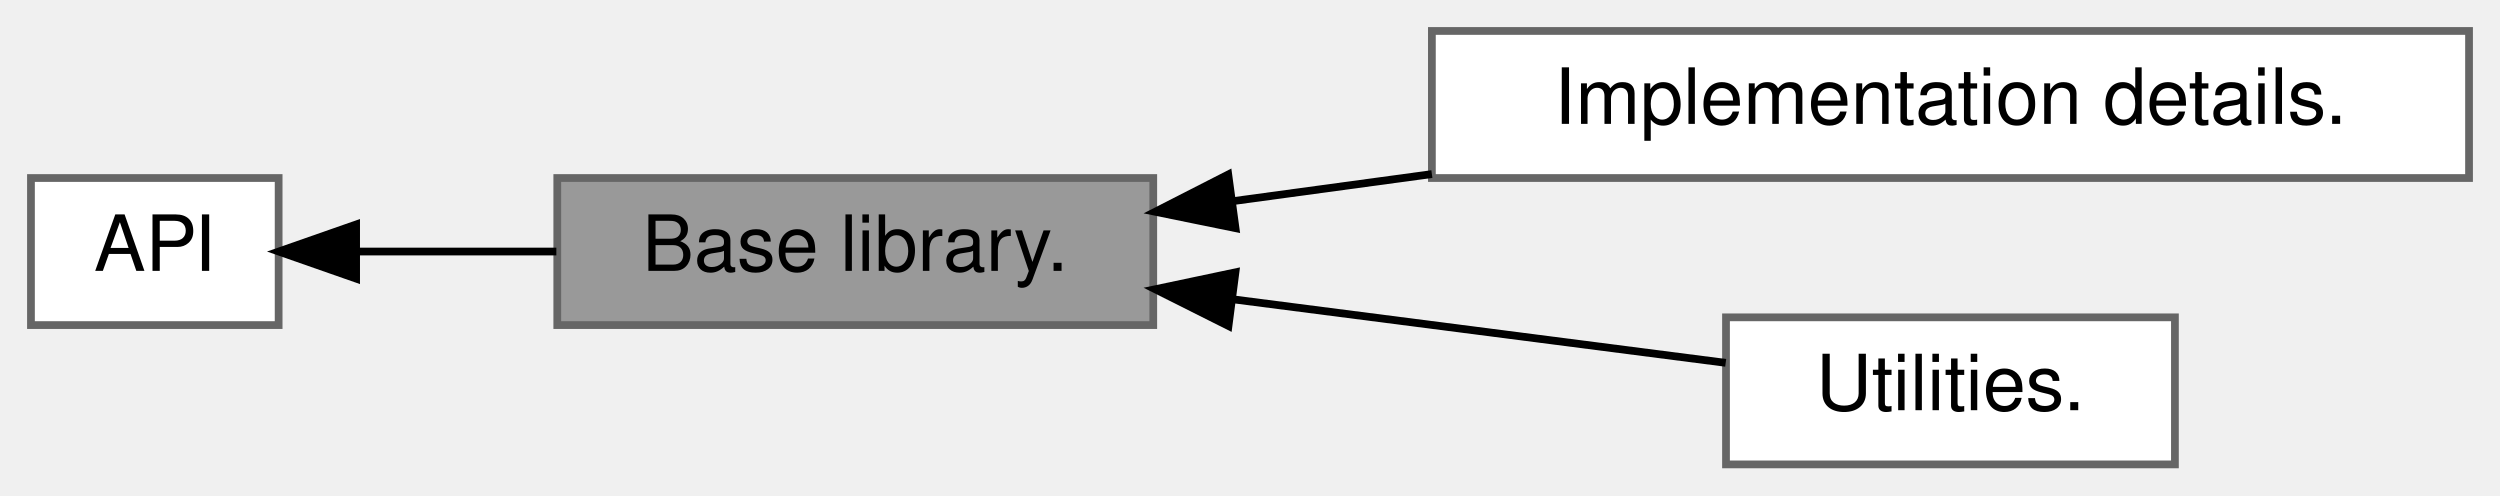
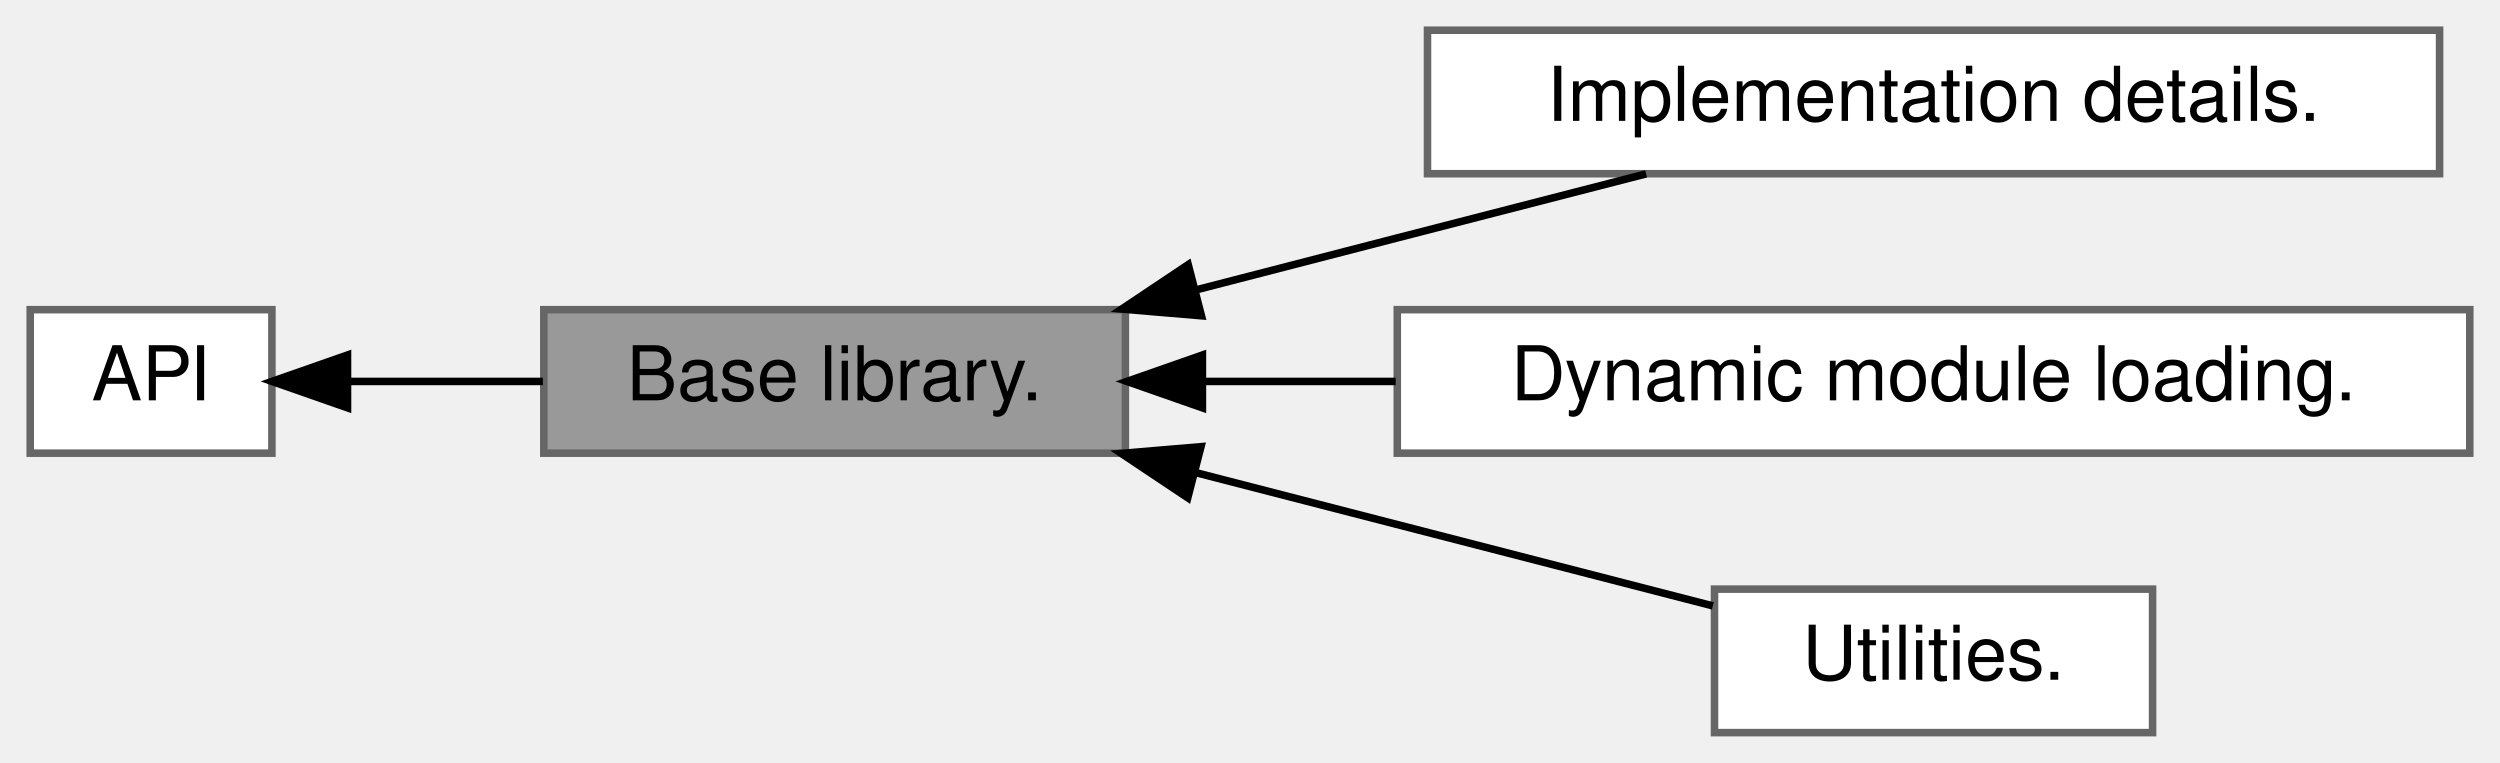
- <svg xmlns="http://www.w3.org/2000/svg" xmlns:xlink="http://www.w3.org/1999/xlink" width="323pt" height="64pt" viewBox="0.00 0.00 323.00 64.00">
-   <g id="graph0" class="graph" transform="scale(1 1) rotate(0) translate(4 60)">
+ <svg xmlns="http://www.w3.org/2000/svg" xmlns:xlink="http://www.w3.org/1999/xlink" width="331pt" height="101pt" viewBox="0.00 0.00 331.00 101.00">
+   <g id="graph0" class="graph" transform="scale(1 1) rotate(0) translate(4 97)">
    <g id="Node000002" class="node">
      <g id="a_Node000002">
        <a xlink:href="group__api.html" target="_top" xlink:title=" ">
-           <polygon fill="white" stroke="#666666" points="32,-37 0,-37 0,-18 32,-18 32,-37" />
-           <text text-anchor="middle" x="16" y="-25" font-family="Helvetica,sans-Serif" font-size="10.00">API</text>
+           <polygon fill="white" stroke="#666666" points="32,-56 0,-56 0,-37 32,-37 32,-56" />
+           <text text-anchor="middle" x="16" y="-44" font-family="Helvetica,sans-Serif" font-size="10.00">API</text>
        </a>
      </g>
    </g>
    <g id="Node000001" class="node">
      <g id="a_Node000001">
        <a xlink:title=" ">
-           <polygon fill="#999999" stroke="#666666" points="145,-37 68,-37 68,-18 145,-18 145,-37" />
-           <text text-anchor="middle" x="106.5" y="-25" font-family="Helvetica,sans-Serif" font-size="10.00">Base library.</text>
+           <polygon fill="#999999" stroke="#666666" points="145,-56 68,-56 68,-37 145,-37 145,-56" />
+           <text text-anchor="middle" x="106.5" y="-44" font-family="Helvetica,sans-Serif" font-size="10.00">Base library.</text>
        </a>
      </g>
    </g>
    <g id="edge1" class="edge">
-       <path fill="none" stroke="black" d="M42.16,-27.5C50.16,-27.5 59.19,-27.5 67.88,-27.5" />
-       <polygon fill="black" stroke="black" points="42.01,-24 32.01,-27.5 42.01,-31 42.01,-24" />
+       <path fill="none" stroke="black" d="M42.16,-46.5C50.16,-46.5 59.19,-46.5 67.88,-46.5" />
+       <polygon fill="black" stroke="black" points="42.01,-43 32.01,-46.5 42.01,-50 42.01,-43" />
+     </g>
+     <g id="Node000005" class="node">
+       <g id="a_Node000005">
+         <a xlink:href="group__api-base-details.html" target="_top" xlink:title=" ">
+           <polygon fill="white" stroke="#666666" points="319,-93 185,-93 185,-74 319,-74 319,-93" />
+           <text text-anchor="middle" x="252" y="-81" font-family="Helvetica,sans-Serif" font-size="10.00">Implementation details.</text>
+         </a>
+       </g>
+     </g>
+     <g id="edge4" class="edge">
+       <path fill="none" stroke="black" d="M154.33,-58.61C163.18,-60.9 172.38,-63.28 181,-65.5 191.69,-68.26 203.31,-71.25 213.94,-73.98" />
+       <polygon fill="black" stroke="black" points="155.07,-55.19 144.51,-56.08 153.32,-61.97 155.07,-55.19" />
+     </g>
+     <g id="Node000003" class="node">
+       <g id="a_Node000003">
+         <a xlink:href="group__api-base-module.html" target="_top" xlink:title=" ">
+           <polygon fill="white" stroke="#666666" points="323,-56 181,-56 181,-37 323,-37 323,-56" />
+           <text text-anchor="middle" x="252" y="-44" font-family="Helvetica,sans-Serif" font-size="10.00">Dynamic module loading.</text>
+         </a>
+       </g>
+     </g>
+     <g id="edge2" class="edge">
+       <path fill="none" stroke="black" d="M155.29,-46.5C163.49,-46.5 172.15,-46.5 180.79,-46.5" />
+       <polygon fill="black" stroke="black" points="155.2,-43 145.2,-46.5 155.2,-50 155.2,-43" />
    </g>
    <g id="Node000004" class="node">
      <g id="a_Node000004">
-         <a xlink:href="group__api-base-details.html" target="_top" xlink:title=" ">
-           <polygon fill="white" stroke="#666666" points="315,-56 181,-56 181,-37 315,-37 315,-56" />
-           <text text-anchor="middle" x="248" y="-44" font-family="Helvetica,sans-Serif" font-size="10.00">Implementation details.</text>
+         <a xlink:href="group__api-base-util.html" target="_top" xlink:title=" ">
+           <polygon fill="white" stroke="#666666" points="281,-19 223,-19 223,0 281,0 281,-19" />
+           <text text-anchor="middle" x="252" y="-7" font-family="Helvetica,sans-Serif" font-size="10.00">Utilities.</text>
        </a>
      </g>
    </g>
    <g id="edge3" class="edge">
-       <path fill="none" stroke="black" d="M155.42,-34.03C163.67,-35.15 172.37,-36.34 181,-37.51" />
-       <polygon fill="black" stroke="black" points="155.63,-30.52 145.25,-32.64 154.69,-37.46 155.63,-30.52" />
-     </g>
-     <g id="Node000003" class="node">
-       <g id="a_Node000003">
-         <a xlink:href="group__api-base-util.html" target="_top" xlink:title=" ">
-           <polygon fill="white" stroke="#666666" points="277,-19 219,-19 219,0 277,0 277,-19" />
-           <text text-anchor="middle" x="248" y="-7" font-family="Helvetica,sans-Serif" font-size="10.00">Utilities.</text>
-         </a>
-       </g>
-     </g>
-     <g id="edge2" class="edge">
-       <path fill="none" stroke="black" d="M155.37,-21.32C176.57,-18.59 200.76,-15.47 218.96,-13.12" />
-       <polygon fill="black" stroke="black" points="154.72,-17.88 145.25,-22.63 155.62,-24.82 154.72,-17.88" />
+       <path fill="none" stroke="black" d="M154.22,-34.45C176.84,-28.62 203.26,-21.81 222.78,-16.78" />
+       <polygon fill="black" stroke="black" points="153.26,-31.09 144.45,-36.97 155.01,-37.86 153.26,-31.09" />
    </g>
  </g>
</svg>
